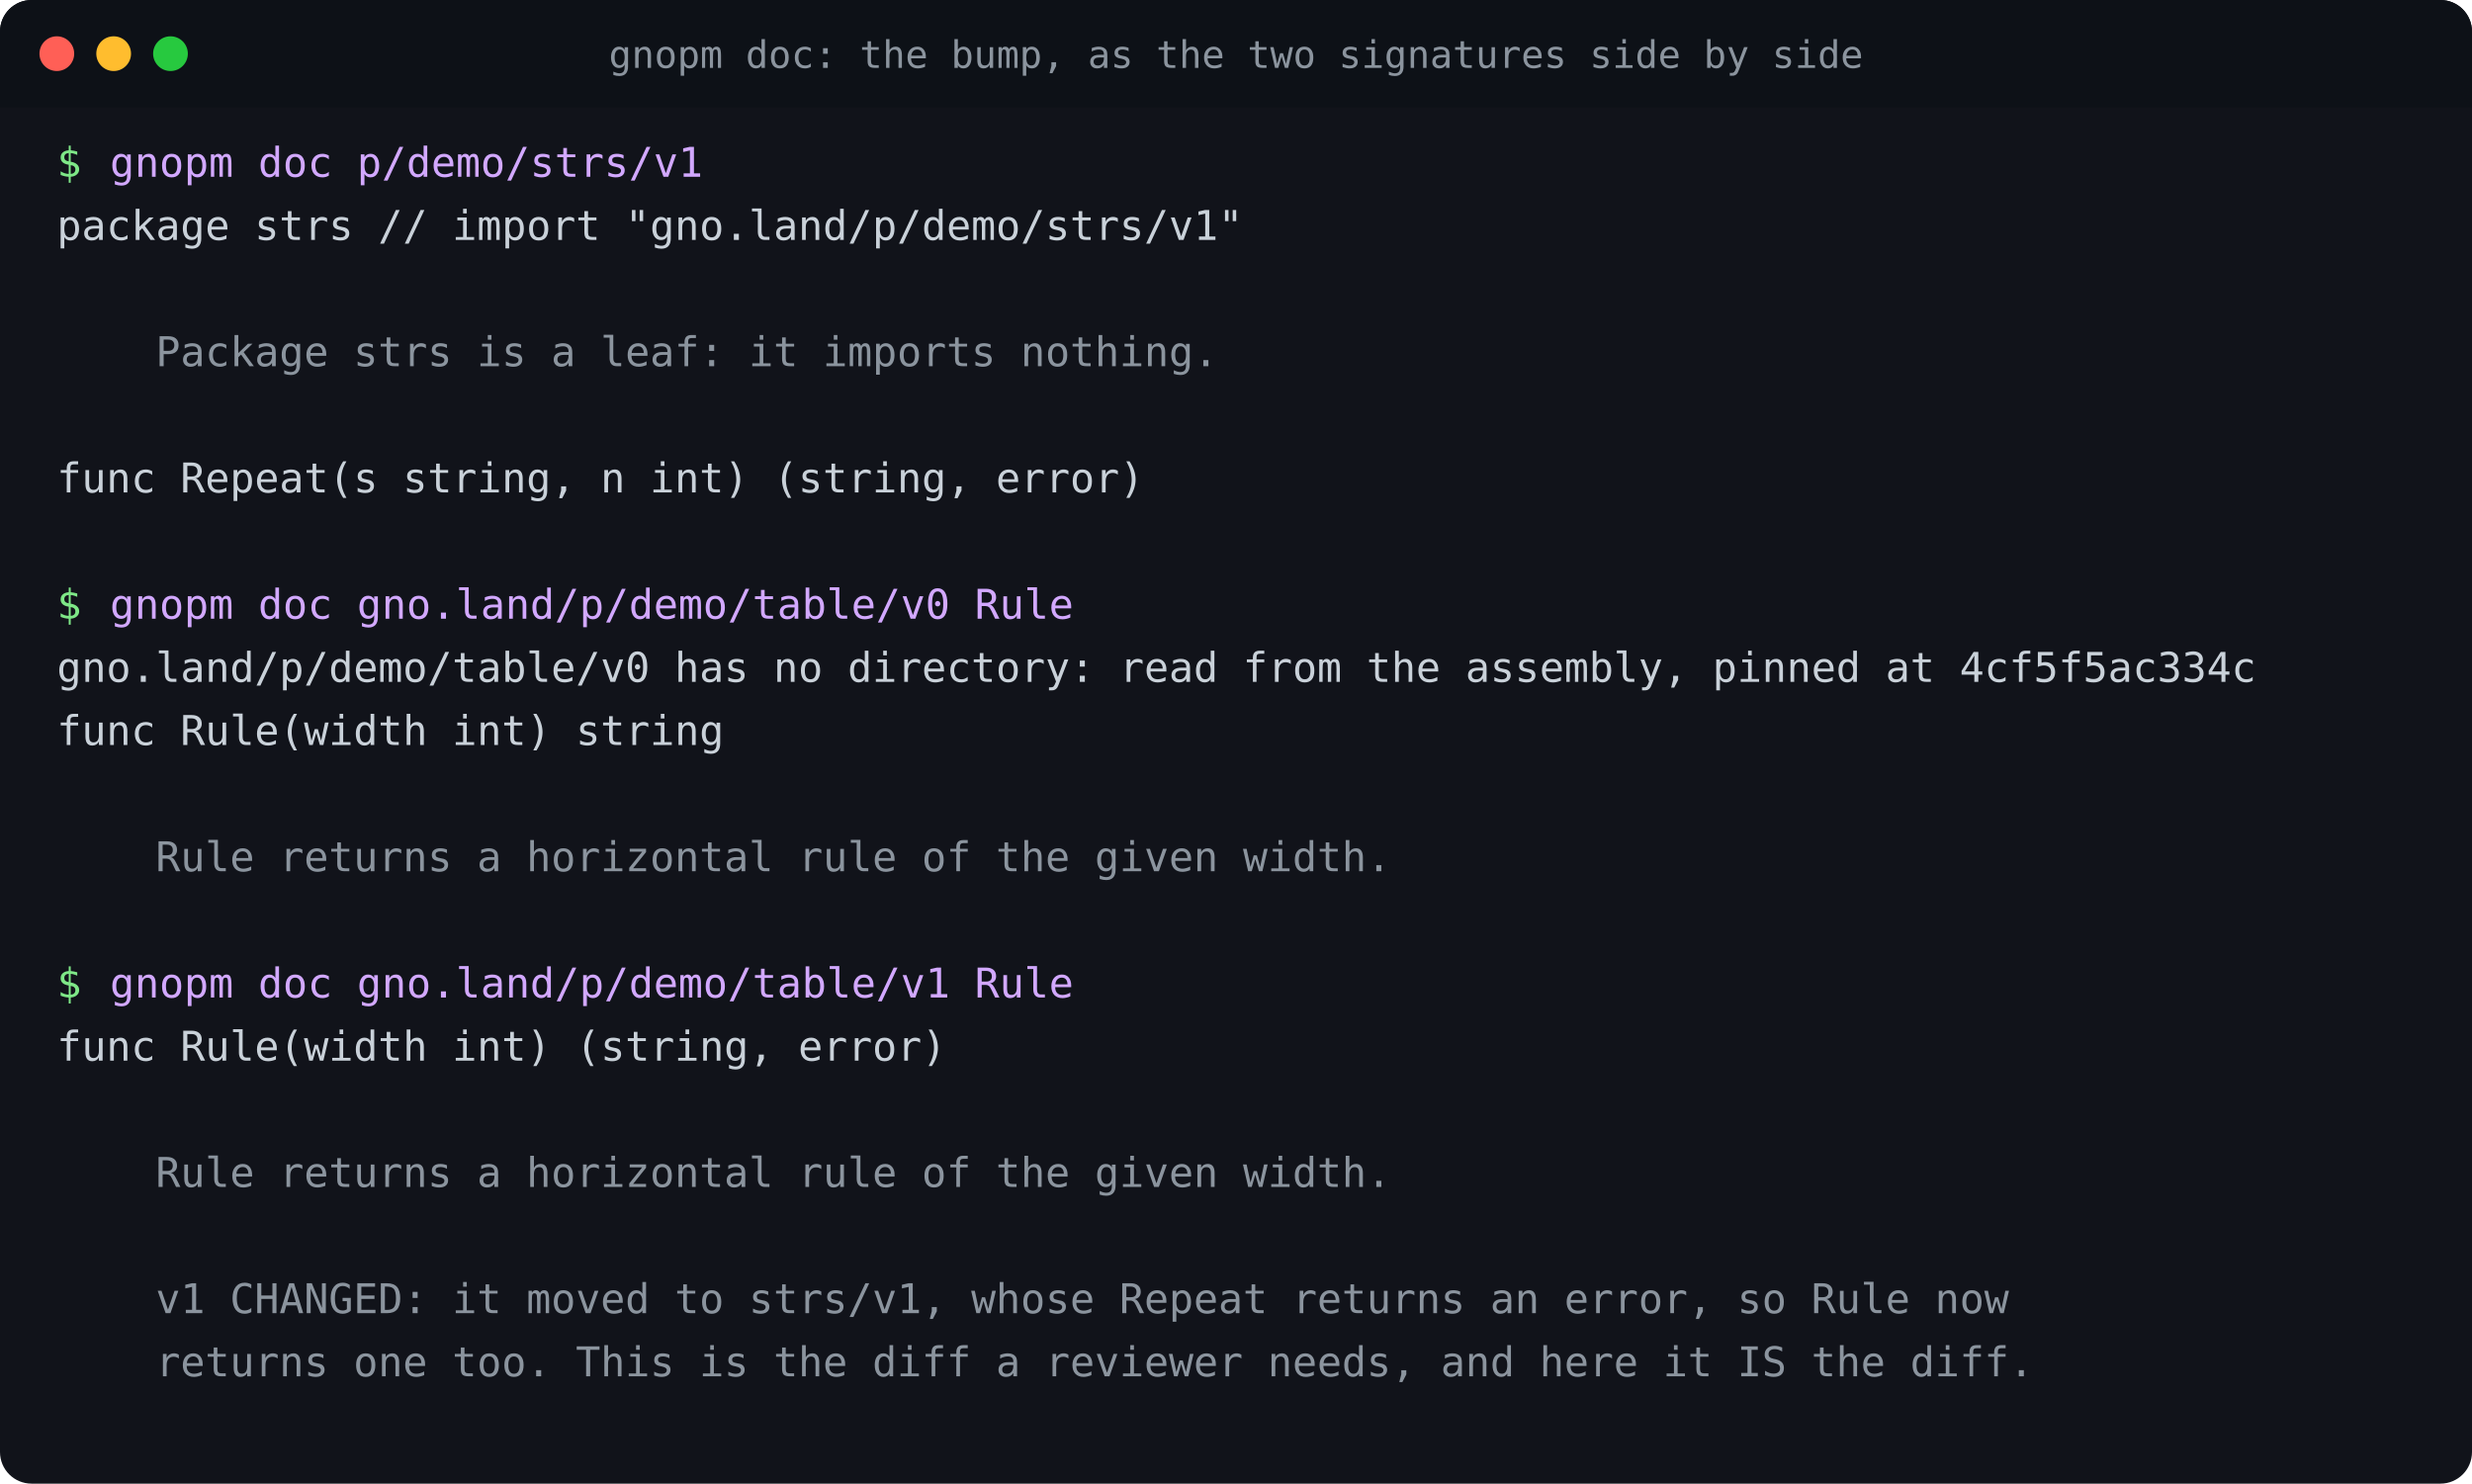
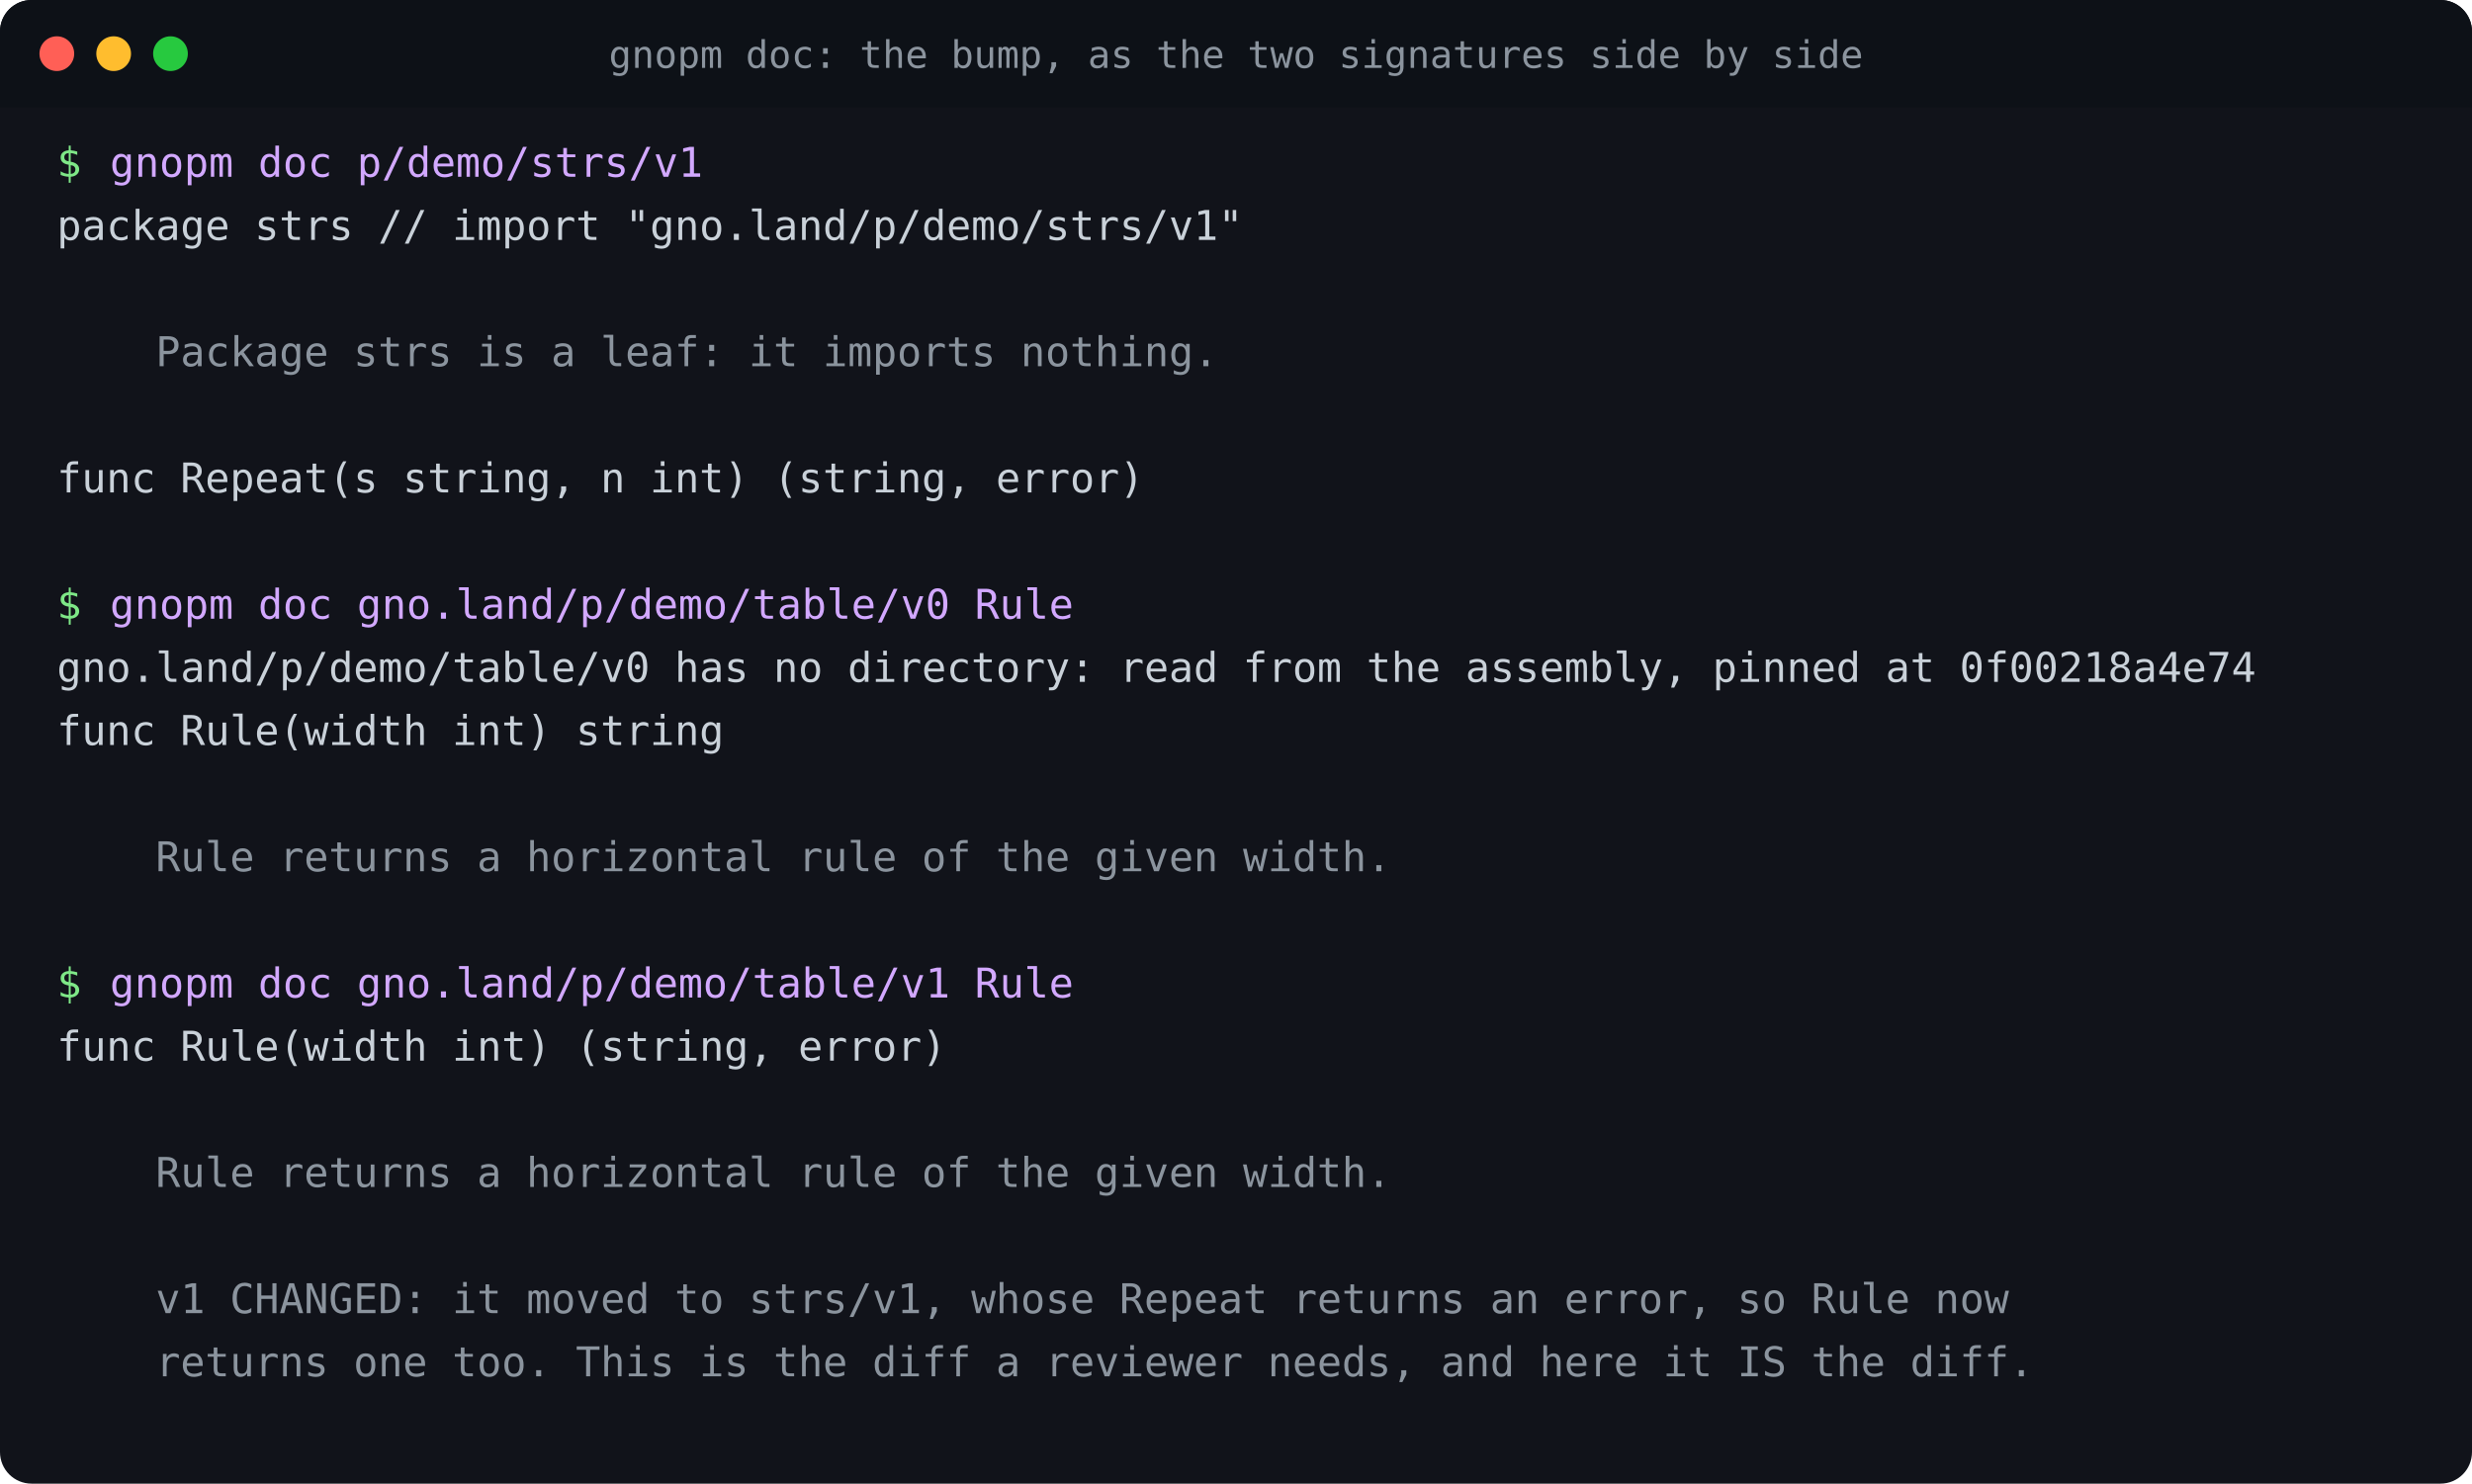
<svg xmlns="http://www.w3.org/2000/svg" width="783" height="470" viewBox="0 0 783 470" font-family="ui-monospace,SFMono-Regular,Menlo,monospace" font-size="13">
  <rect width="783" height="470" rx="10" fill="#11131a" />
  <rect width="783" height="34" rx="10" fill="#0d1117" />
  <rect y="24" width="783" height="10" fill="#0d1117" />
  <circle cx="18" cy="17.0" r="5.5" fill="#ff5f56" />
  <circle cx="36" cy="17.0" r="5.5" fill="#ffbd2e" />
  <circle cx="54" cy="17.0" r="5.5" fill="#27c93f" />
  <text x="391.5" y="21.5" fill="#8b949e" text-anchor="middle" font-size="12">gnopm doc: the bump, as the two signatures side by side</text>
  <text x="18" y="56" fill="#7ee787">$</text>
  <text x="34.8" y="56" fill="#d2a8ff">gnopm doc p/demo/strs/v1</text>
  <text x="18" y="76" fill="#c9d1d9" xml:space="preserve">package strs // import "gno.land/p/demo/strs/v1"</text>
  <text x="18" y="116" fill="#8b949e" xml:space="preserve">    Package strs is a leaf: it imports nothing.</text>
  <text x="18" y="156" fill="#c9d1d9" xml:space="preserve">func Repeat(s string, n int) (string, error)</text>
  <text x="18" y="196" fill="#7ee787">$</text>
  <text x="34.8" y="196" fill="#d2a8ff">gnopm doc gno.land/p/demo/table/v0 Rule</text>
-   <text x="18" y="216" fill="#c9d1d9" xml:space="preserve">gno.land/p/demo/table/v0 has no directory: read from the assembly, pinned at 4cf5f5ac334c</text>
+   <text x="18" y="216" fill="#c9d1d9" xml:space="preserve">gno.land/p/demo/table/v0 has no directory: read from the assembly, pinned at 0f00218a4e74</text>
  <text x="18" y="236" fill="#c9d1d9" xml:space="preserve">func Rule(width int) string</text>
  <text x="18" y="276" fill="#8b949e" xml:space="preserve">    Rule returns a horizontal rule of the given width.</text>
  <text x="18" y="316" fill="#7ee787">$</text>
  <text x="34.8" y="316" fill="#d2a8ff">gnopm doc gno.land/p/demo/table/v1 Rule</text>
  <text x="18" y="336" fill="#c9d1d9" xml:space="preserve">func Rule(width int) (string, error)</text>
  <text x="18" y="376" fill="#8b949e" xml:space="preserve">    Rule returns a horizontal rule of the given width.</text>
  <text x="18" y="416" fill="#8b949e" xml:space="preserve">    v1 CHANGED: it moved to strs/v1, whose Repeat returns an error, so Rule now</text>
  <text x="18" y="436" fill="#8b949e" xml:space="preserve">    returns one too. This is the diff a reviewer needs, and here it IS the diff.</text>
</svg>
